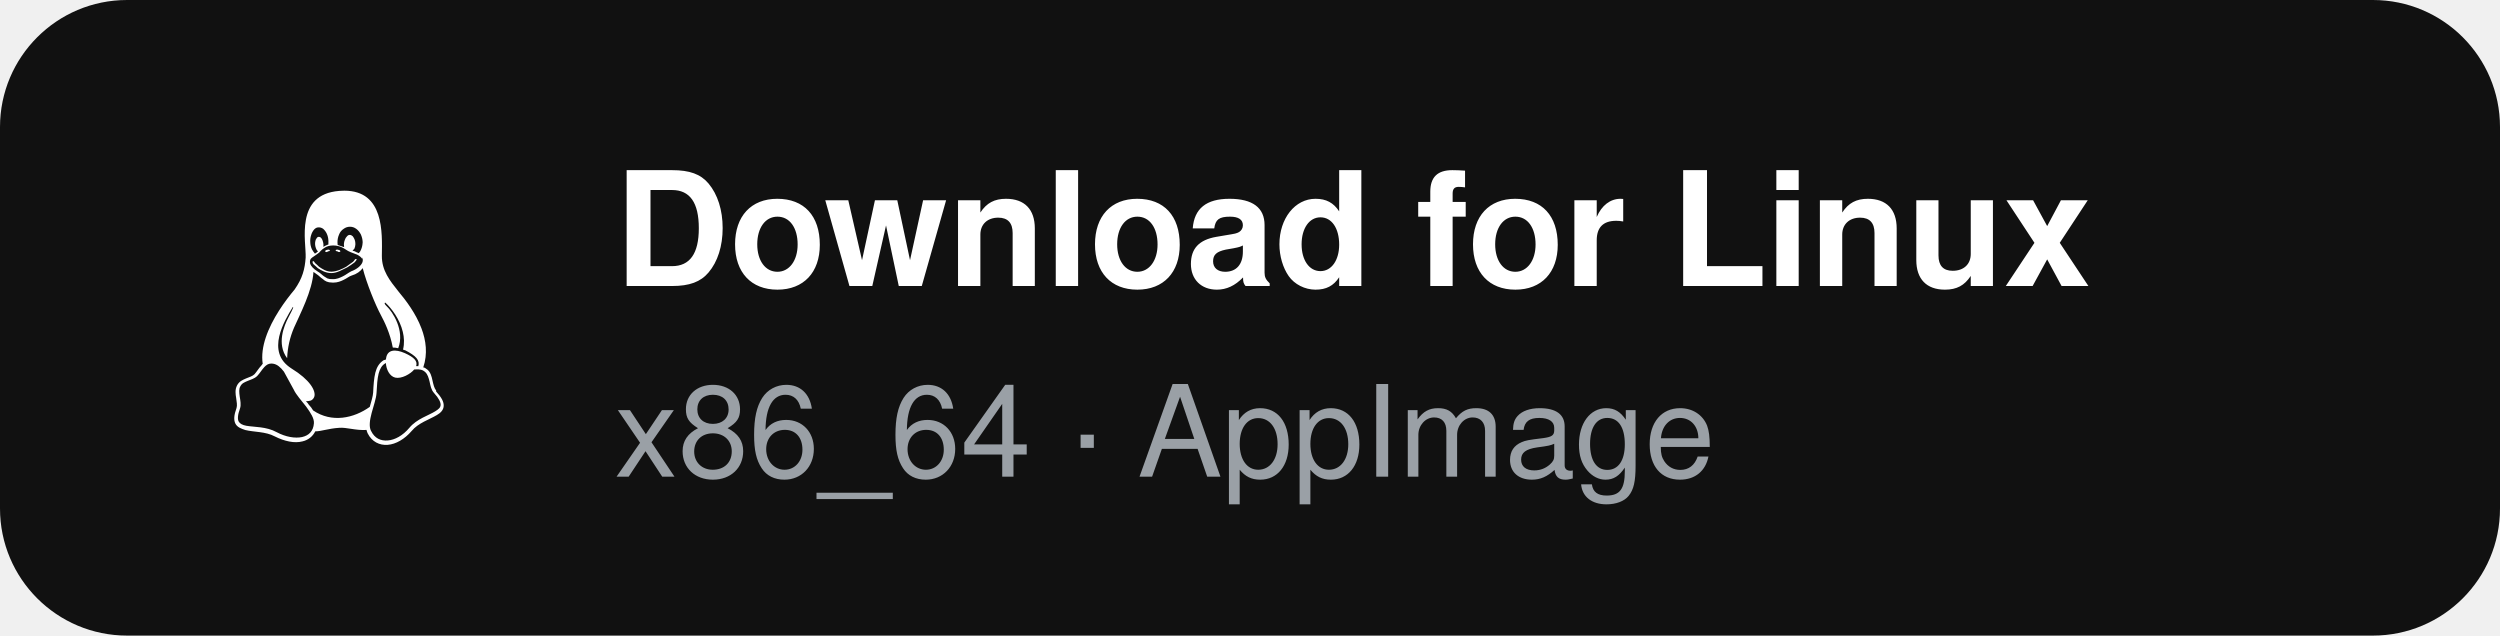
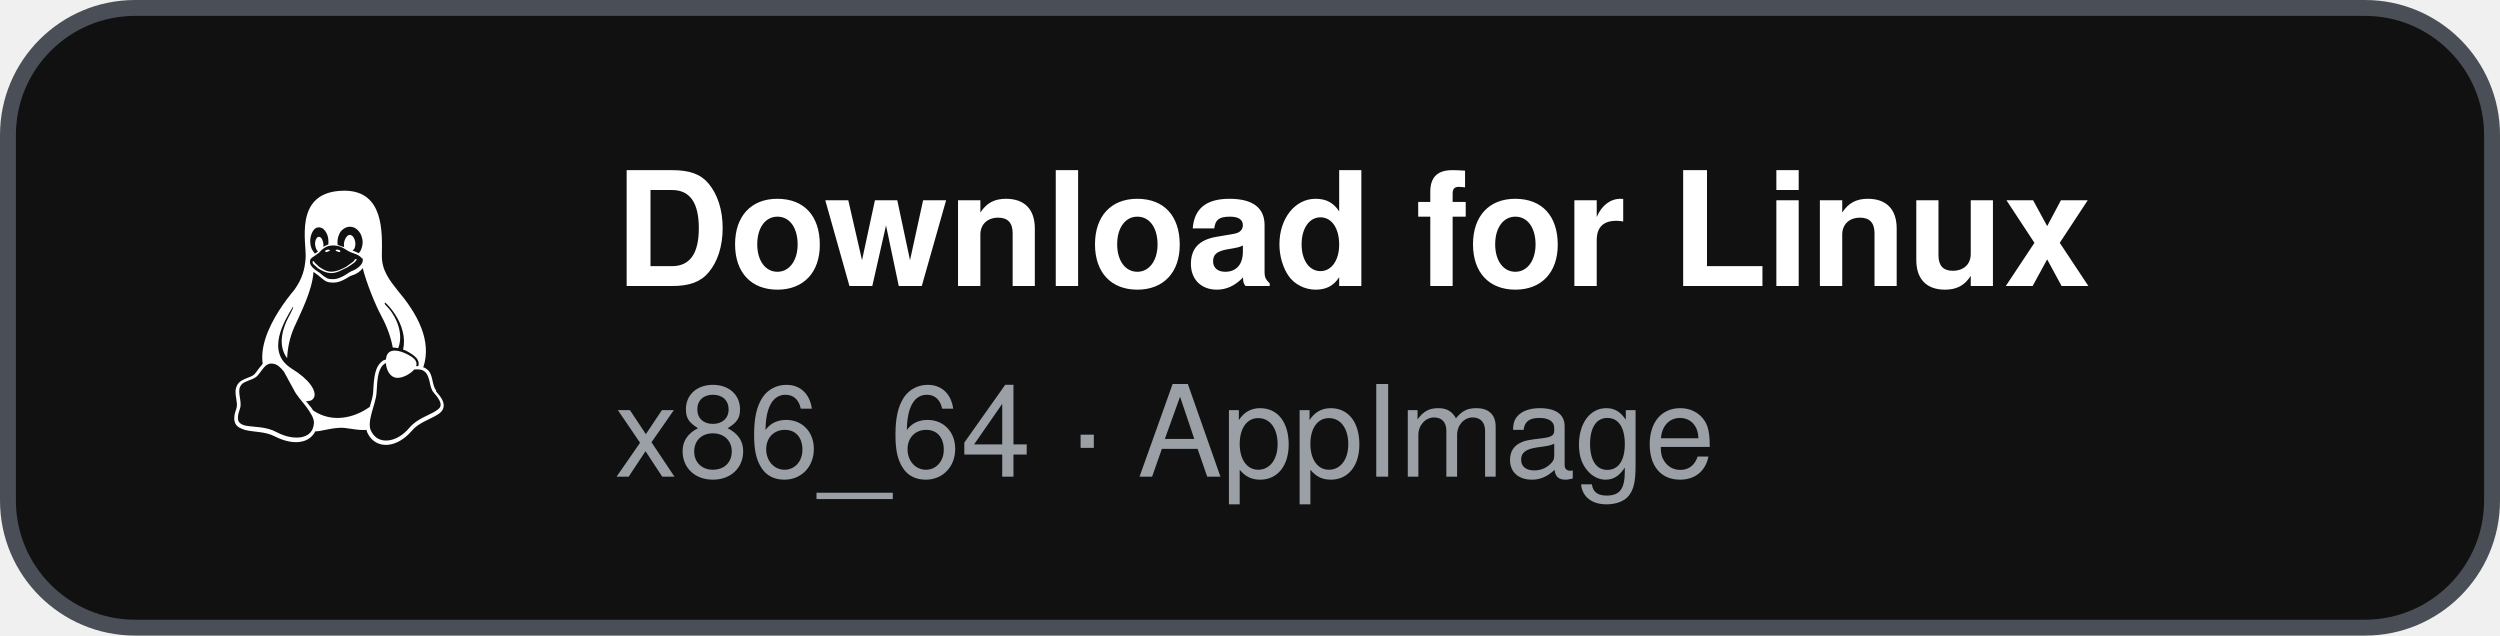
<svg xmlns="http://www.w3.org/2000/svg" width="236" height="60" viewBox="0 0 236 60" role="img" aria-label="Download for Linux (x86_64 · AppImage)">
-   <rect width="236" height="60" rx="12" fill="#111" />
+   <rect x=".75" y=".75" width="234.5" height="58.5" rx="12" fill="#111" stroke="#4a4f57" stroke-width="1.5" />
  <path transform="translate(20 18) scale(1)" fill="#fff" d="M12.504 0c-.155 0-.315.008-.48.021-4.226.333-3.105 4.807-3.17 6.298-.076 1.092-.3 1.953-1.05 3.02-.885 1.051-2.127 2.75-2.716 4.521-.278.832-.41 1.684-.287 2.489a.424.424 0 00-.11.135c-.26.268-.45.6-.663.839-.199.199-.485.267-.797.4-.313.136-.658.269-.864.68-.09.189-.136.394-.132.602 0 .199.027.4.055.536.058.399.116.728.04.97-.249.68-.28 1.145-.106 1.484.174.334.535.47.94.601.81.2 1.91.135 2.774.6.926.466 1.866.67 2.616.47.526-.116.97-.464 1.208-.946.587-.003 1.23-.269 2.26-.334.699-.058 1.574.267 2.577.2.025.134.063.198.114.333l.003.003c.391.778 1.113 1.132 1.884 1.071.771-.06 1.592-.536 2.257-1.306.631-.765 1.683-1.084 2.378-1.503.348-.199.629-.469.649-.853.023-.4-.2-.811-.714-1.376v-.097l-.003-.003c-.17-.2-.25-.535-.338-.926-.085-.401-.182-.786-.492-1.046h-.003c-.059-.054-.123-.067-.188-.135a.357.357 0 00-.19-.064c.431-1.278.264-2.55-.173-3.694-.533-1.41-1.465-2.638-2.175-3.483-.796-1.005-1.576-1.957-1.56-3.368.026-2.152.236-6.133-3.544-6.139zm.529 3.405h.013c.213 0 .396.062.584.198.19.135.33.332.438.533.105.259.158.459.166.724 0-.02.006-.04.006-.06v.105a.086.086 0 01-.004-.021l-.004-.024a1.807 1.807 0 01-.15.706.953.953 0 01-.213.335.71.71 0 00-.088-.042c-.104-.045-.198-.064-.284-.133a1.312 1.312 0 00-.22-.066c.05-.06.146-.133.183-.198.053-.128.082-.264.088-.402v-.02a1.21 1.21 0 00-.061-.4c-.045-.134-.101-.2-.183-.333-.084-.066-.167-.132-.267-.132h-.016c-.093 0-.176.03-.262.132a.8.8 0 00-.205.334 1.18 1.18 0 00-.09.4v.019c.002.089.008.179.02.267-.193-.067-.438-.135-.607-.202a1.635 1.635 0 01-.018-.2v-.02a1.772 1.772 0 01.15-.768c.082-.22.232-.406.43-.533a.985.985 0 01.594-.2zm-2.962.059h.036c.142 0 .27.048.399.135.146.129.264.288.344.465.09.199.14.4.153.667v.004c.007.134.006.2-.002.266v.08c-.03.007-.056.018-.083.024-.152.055-.274.135-.393.2.012-.09.013-.18.003-.267v-.015c-.012-.133-.04-.2-.082-.333a.613.613 0 00-.166-.267.248.248 0 00-.183-.064h-.021c-.071.006-.13.04-.186.132a.552.552 0 00-.12.27.944.944 0 00-.023.33v.015c.012.135.037.2.08.334.046.134.098.2.166.268.01.009.02.018.034.024-.07.057-.117.07-.176.136a.304.304 0 01-.131.068 2.62 2.62 0 01-.275-.402 1.772 1.772 0 01-.155-.667 1.759 1.759 0 01.08-.668 1.43 1.43 0 01.283-.535c.128-.133.26-.2.418-.2zm1.37 1.706c.332 0 .733.065 1.216.399.293.2.523.269 1.052.468h.003c.255.136.405.266.478.399v-.131a.571.571 0 01.016.47c-.123.31-.516.643-1.063.842v.002c-.268.135-.501.333-.775.465-.276.135-.588.292-1.012.267a1.139 1.139 0 01-.448-.067 3.566 3.566 0 01-.322-.198c-.195-.135-.363-.332-.612-.465v-.005h-.005c-.4-.246-.616-.512-.686-.71-.07-.268-.005-.47.193-.6.224-.135.38-.271.483-.336.104-.074.143-.102.176-.131h.002v-.003c.169-.202.436-.47.839-.601.139-.036.294-.065.466-.065zm2.8 2.142c.358 1.417 1.196 3.475 1.735 4.473.286.534.855 1.659 1.102 3.024.156-.005.33.018.513.064.646-1.671-.546-3.467-1.089-3.966-.22-.2-.232-.335-.123-.335.59.534 1.365 1.572 1.646 2.757.13.535.16 1.104.021 1.67.067.028.135.06.205.067 1.032.534 1.413.938 1.23 1.537v-.043c-.06-.003-.12 0-.18 0h-.016c.151-.467-.182-.825-1.065-1.224-.915-.4-1.646-.336-1.77.465-.008.043-.013.066-.018.135-.068.023-.139.053-.209.064-.43.268-.662.669-.793 1.187-.13.533-.17 1.156-.205 1.869v.003c-.02.334-.17.838-.319 1.35-1.5 1.072-3.58 1.538-5.348.334a2.645 2.645 0 00-.402-.533 1.45 1.45 0 00-.275-.333c.182 0 .338-.03.465-.067a.615.615 0 00.314-.334c.108-.267 0-.697-.345-1.163-.345-.467-.931-.995-1.788-1.521-.63-.4-.986-.87-1.15-1.396-.165-.534-.143-1.085-.015-1.645.245-1.07.873-2.11 1.274-2.763.107-.065.037.135-.408.974-.396.751-1.14 2.497-.122 3.854a8.123 8.123 0 01.647-2.876c.564-1.278 1.743-3.504 1.836-5.268.048.036.217.135.289.202.218.133.38.333.59.465.21.201.477.335.876.335.039.003.075.006.11.006.412 0 .73-.134.997-.268.29-.134.52-.334.74-.4h.005c.467-.135.835-.402 1.044-.7zm2.185 8.958c.037.6.343 1.245.882 1.377.588.134 1.434-.333 1.791-.765l.211-.01c.315-.007.577.01.847.268l.003.003c.208.199.305.53.391.876.085.4.154.78.409 1.066.486.527.645.906.636 1.14l.003-.007v.018l-.003-.012c-.015.262-.185.396-.498.595-.63.401-1.746.712-2.457 1.57-.618.737-1.37 1.14-2.036 1.191-.664.053-1.237-.2-1.574-.898l-.005-.003c-.21-.4-.12-1.025.056-1.69.176-.668.428-1.344.463-1.897.037-.714.076-1.335.195-1.814.12-.465.308-.797.641-.984l.045-.022zm-10.814.049h.01c.053 0 .105.005.157.014.376.055.706.333 1.023.752l.91 1.664.003.003c.243.533.754 1.064 1.189 1.637.434.598.77 1.131.729 1.57v.006c-.057.744-.48 1.148-1.125 1.294-.645.135-1.52.002-2.395-.464-.968-.536-2.118-.469-2.857-.602-.369-.066-.61-.2-.723-.4-.11-.2-.113-.602.123-1.23v-.004l.002-.003c.117-.334.03-.752-.027-1.118-.055-.401-.083-.71.043-.94.16-.334.396-.4.69-.533.294-.135.64-.202.915-.47h.002v-.002c.256-.268.445-.601.668-.838.19-.201.38-.336.663-.336zm7.159-9.074c-.435.201-.945.535-1.488.535-.542 0-.97-.267-1.28-.466-.154-.134-.28-.268-.373-.335-.164-.134-.144-.333-.074-.333.109.016.129.134.199.2.096.066.215.2.36.333.292.2.68.467 1.167.467.485 0 1.053-.267 1.398-.466.195-.135.445-.334.648-.467.156-.136.149-.267.279-.267.128.016.034.134-.147.332a8.097 8.097 0 01-.69.468zm-1.082-1.583V5.64c-.006-.02.013-.042.029-.05.074-.043.18-.027.26.004.063 0 .16.067.15.135-.006.049-.085.066-.135.066-.055 0-.092-.043-.141-.068-.052-.018-.146-.008-.163-.065zm-.551 0c-.02.058-.113.049-.166.066-.047.025-.086.068-.14.068-.05 0-.13-.02-.136-.068-.01-.066.088-.133.15-.133.08-.031.184-.047.259-.005.019.009.036.03.03.05v.02h.003z" />
  <text x="58" y="27" fill="#fff" font-family="-apple-system, BlinkMacSystemFont, 'Segoe UI', Helvetica, Arial, sans-serif" font-size="15" font-weight="600">Download for Linux</text>
  <text x="58" y="45" fill="#9aa0a6" font-family="-apple-system, BlinkMacSystemFont, 'Segoe UI', Helvetica, Arial, sans-serif" font-size="12">x86_64 · AppImage</text>
</svg>
